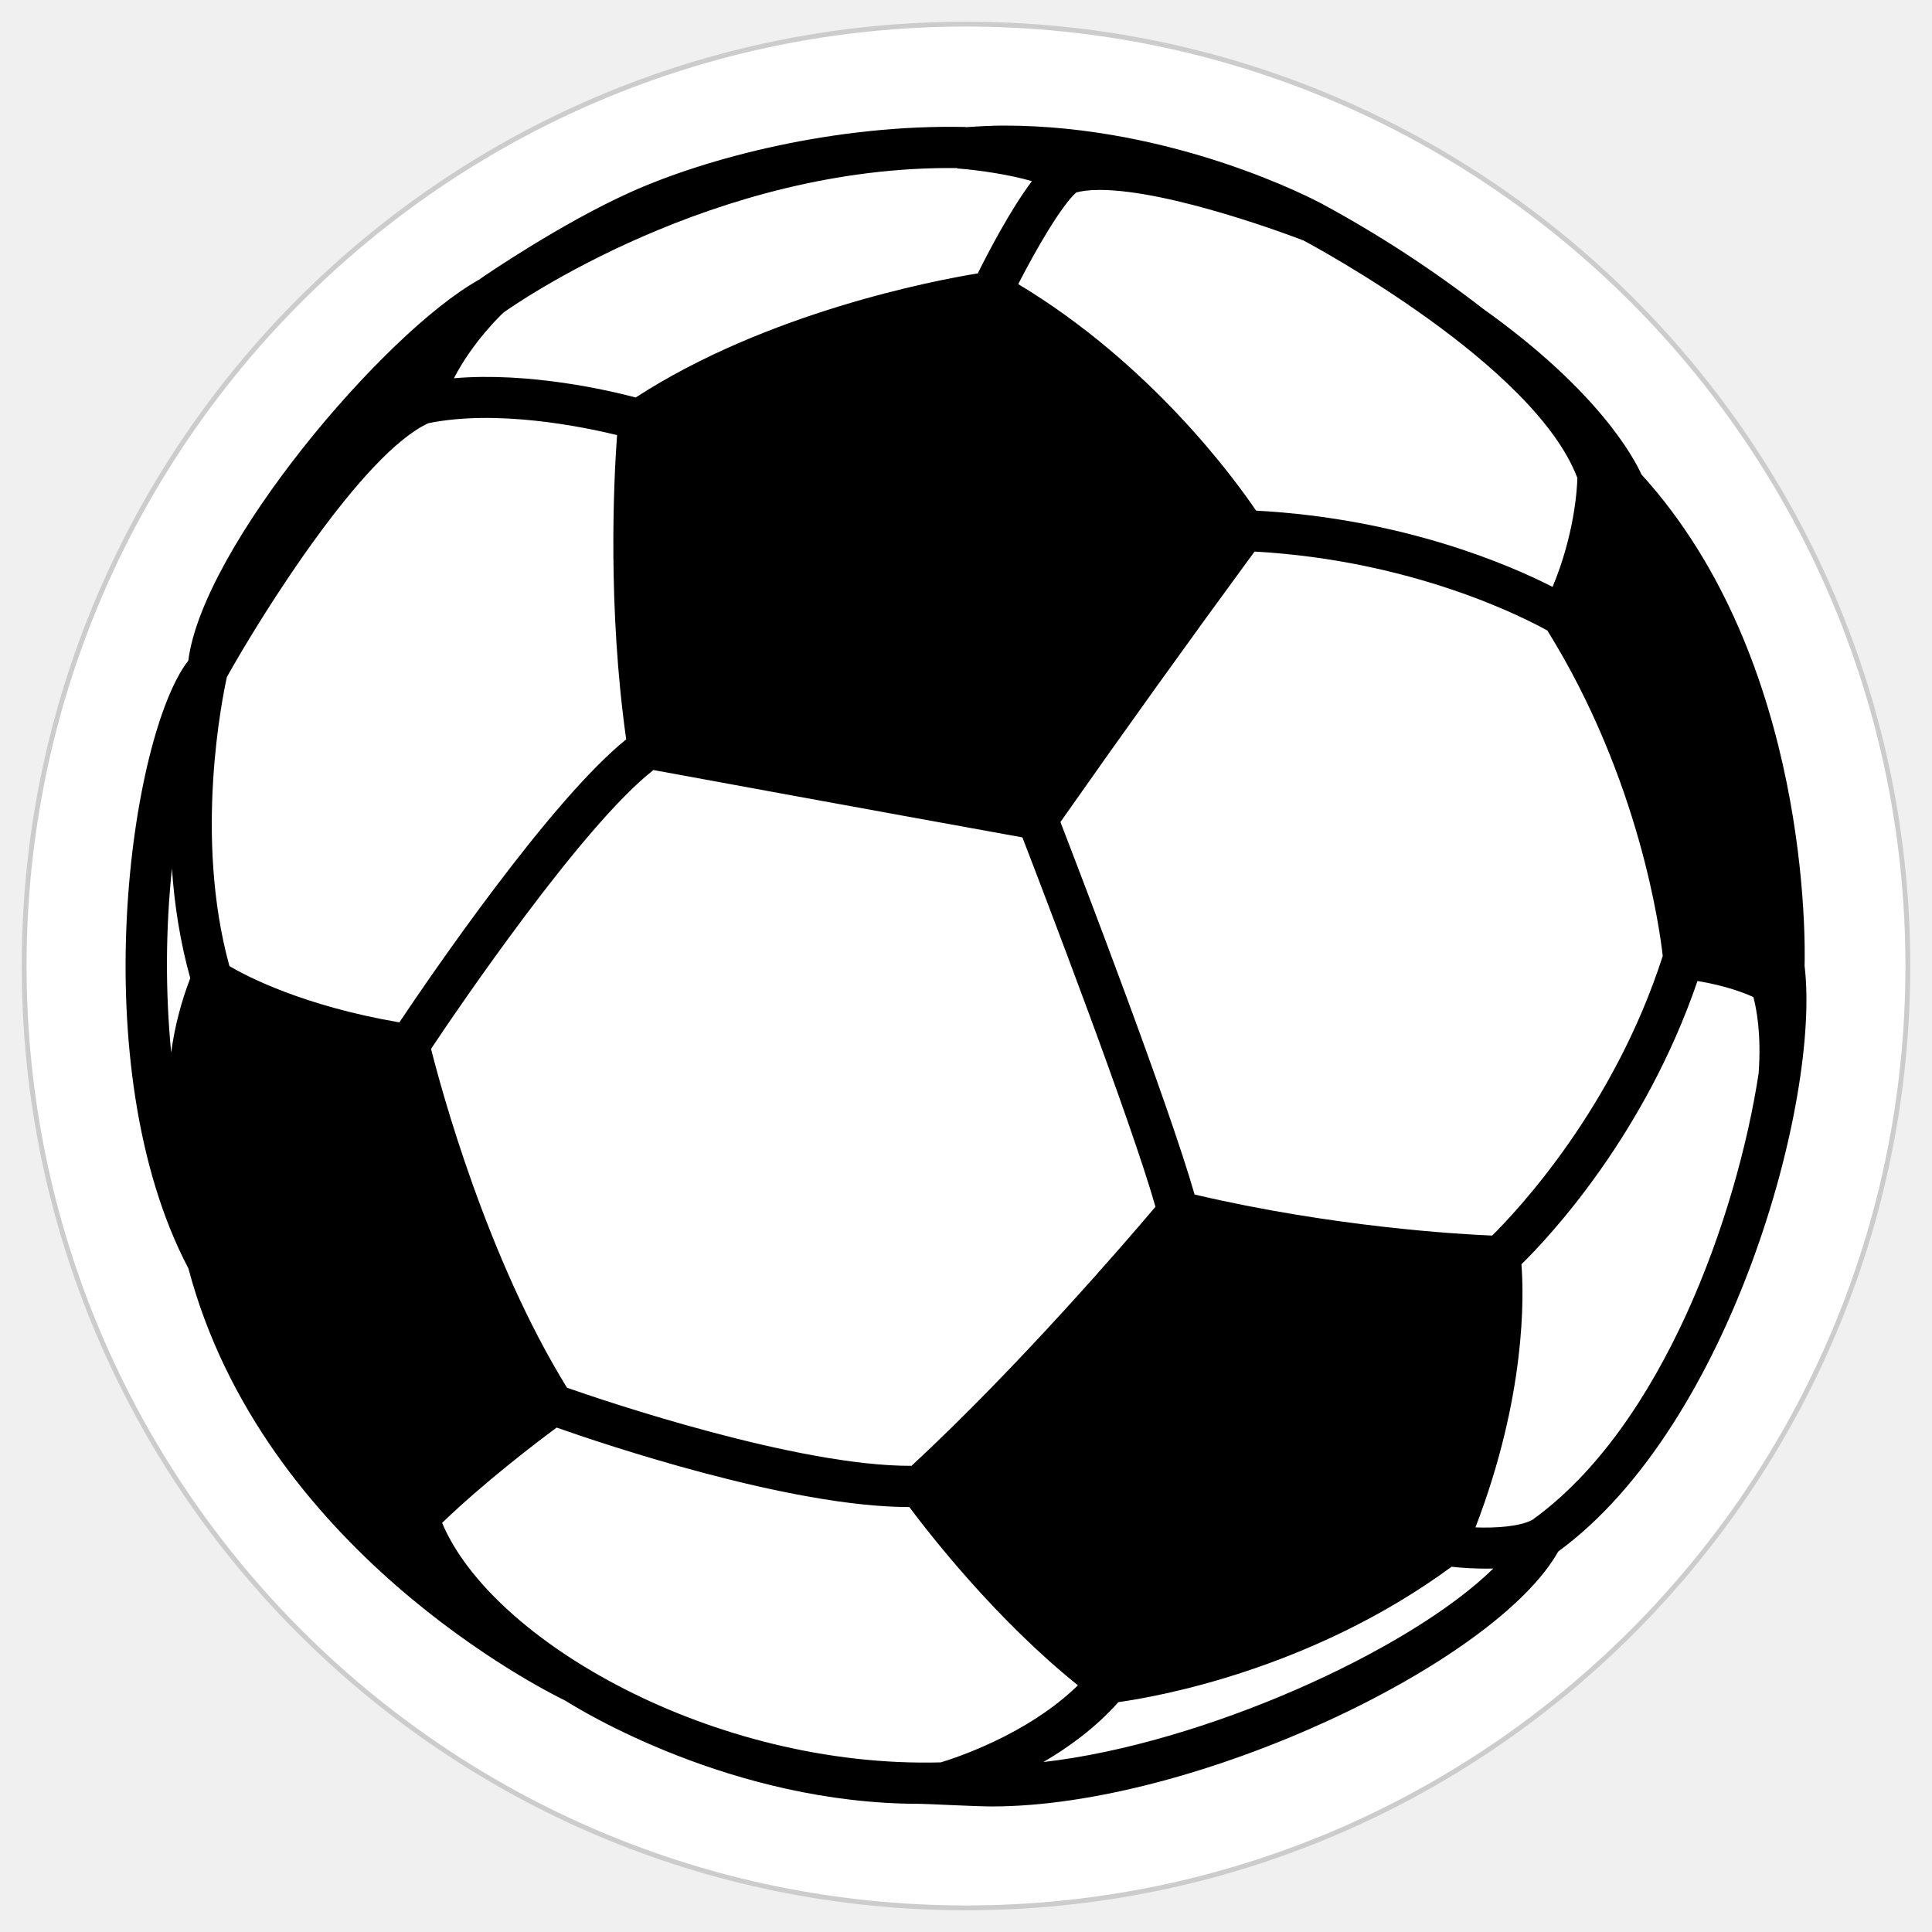
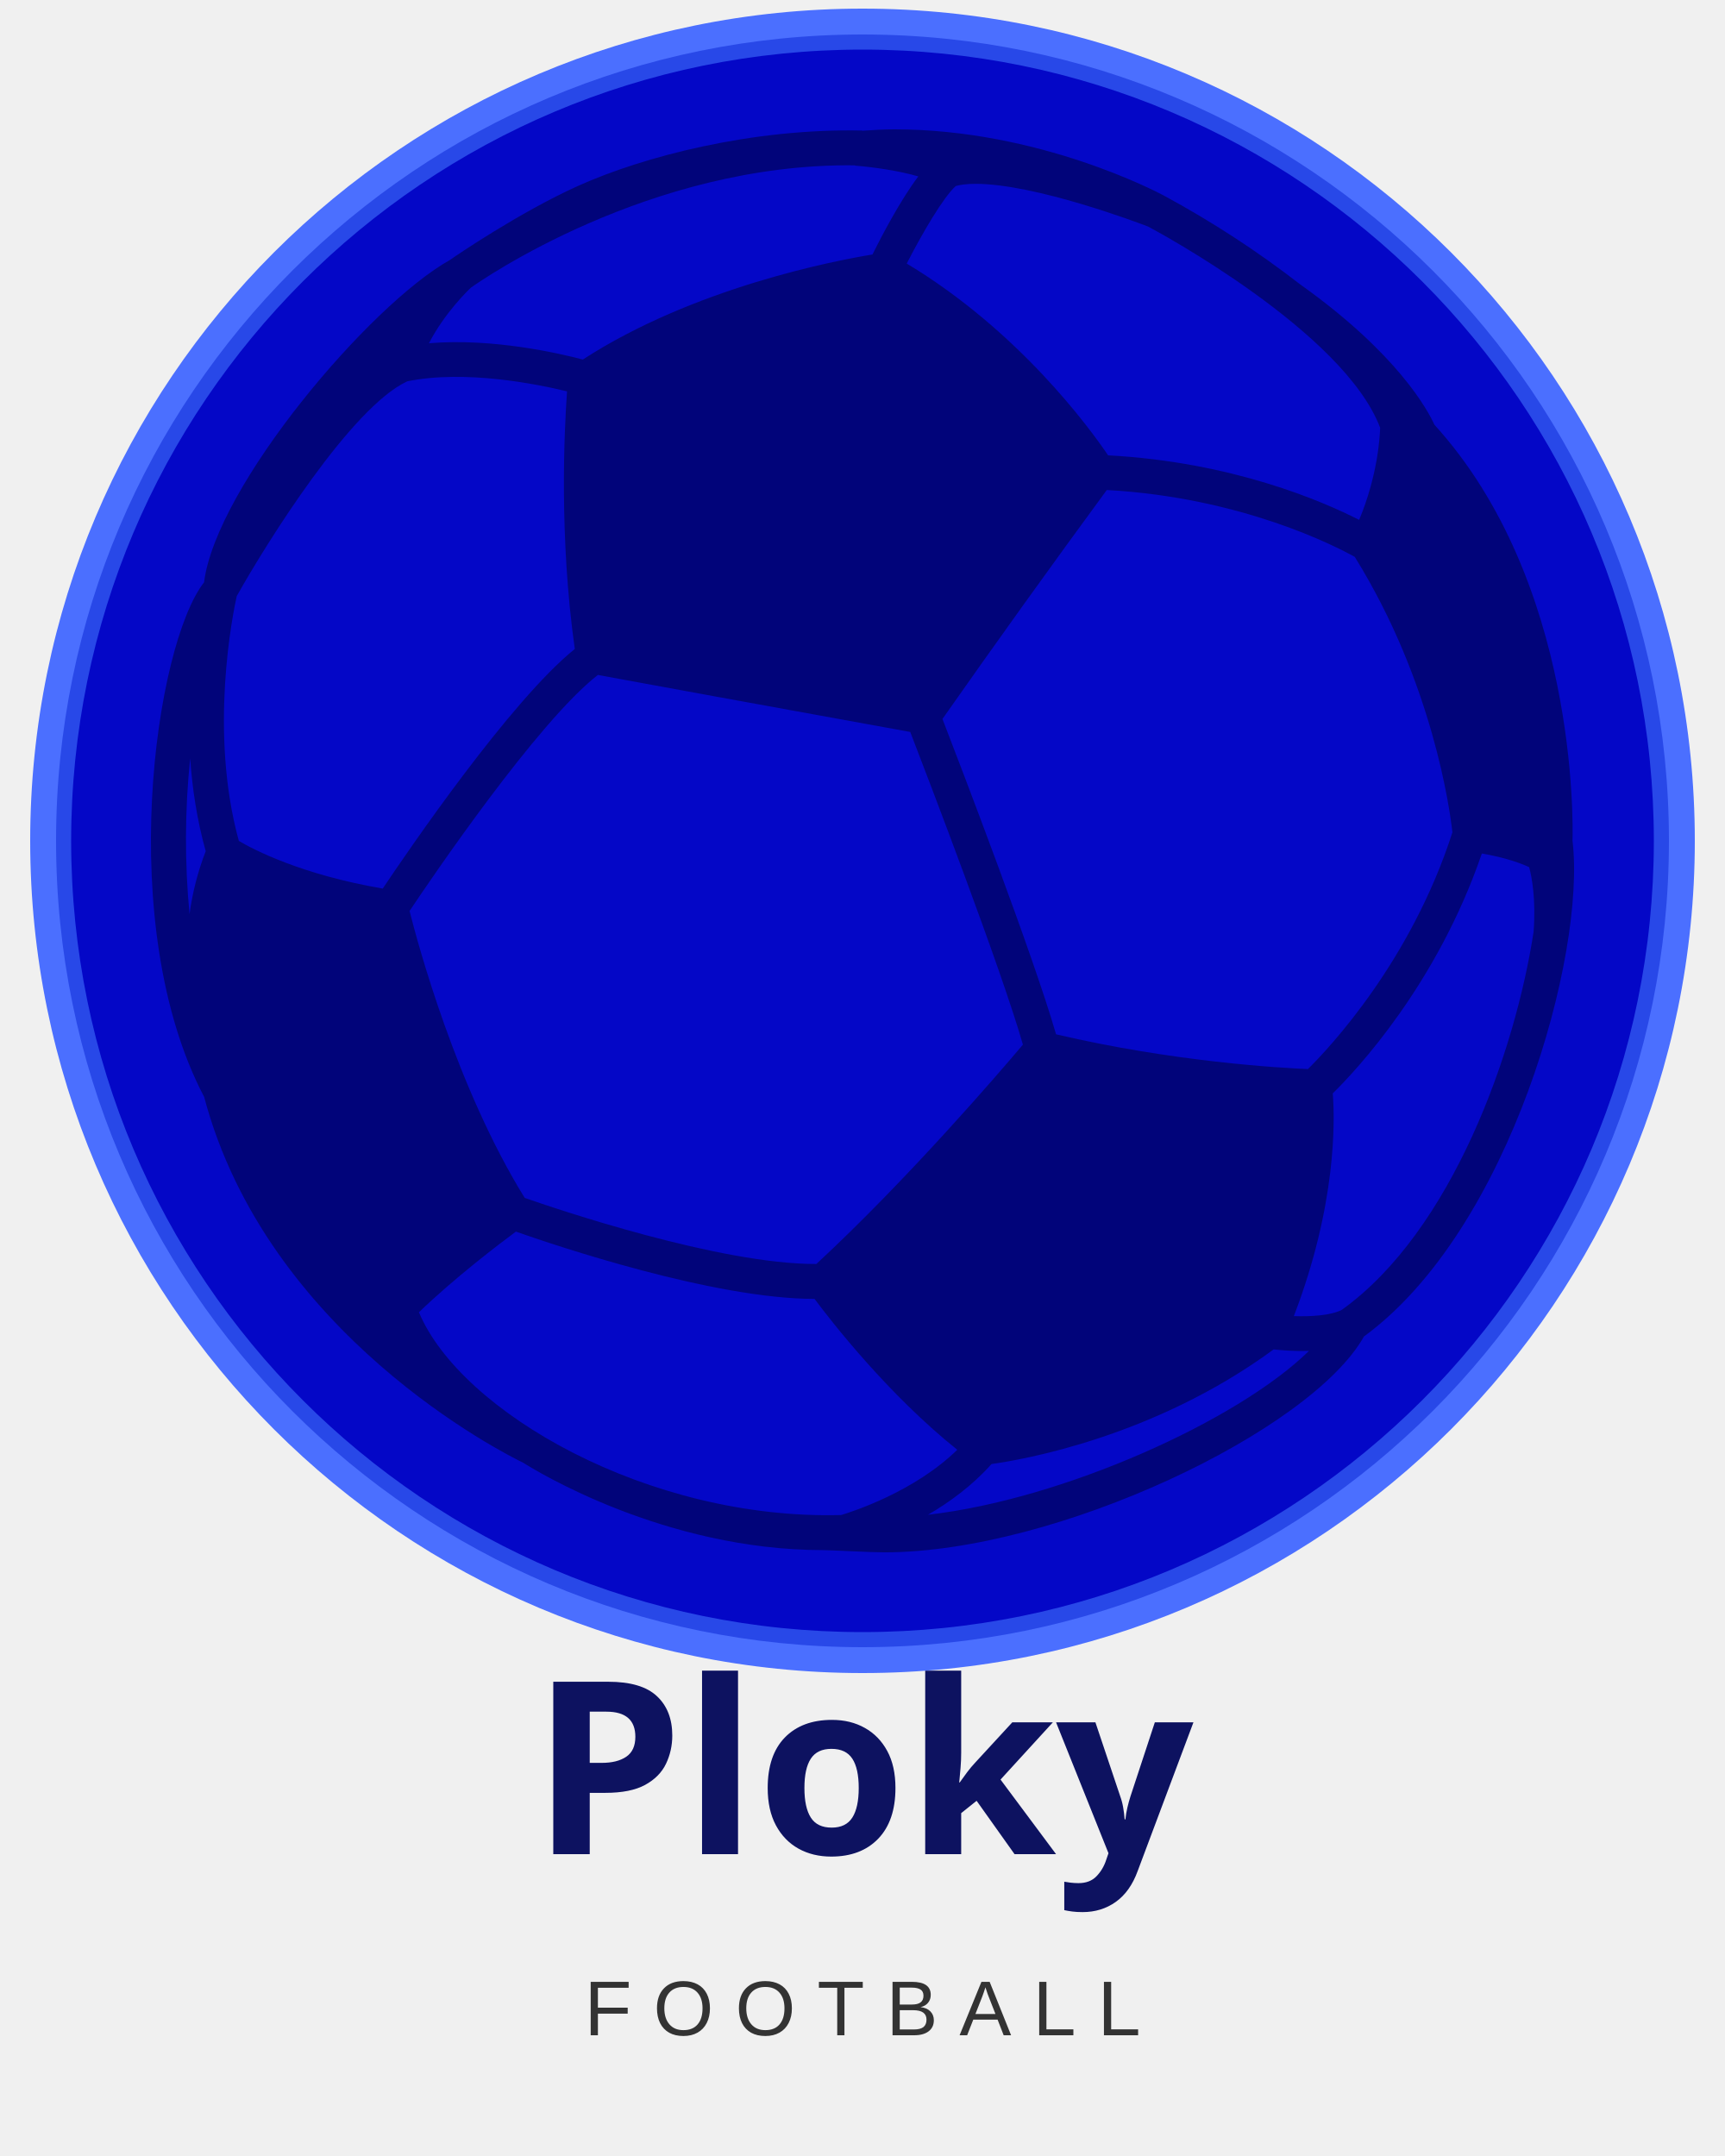
- <svg xmlns="http://www.w3.org/2000/svg" viewBox="0 0 400 400">
-   <circle cx="200" cy="200" r="195" fill="white" stroke="#ccc" stroke-width="1" />
-   <g transform="translate(200,200) scale(5.8) translate(-32,-32)">
-     <path d="M61.934 31.992c.021-.713.209-10.904-5.822-17.538c-.268-.593-1.539-2.983-5.641-5.904a41.959 41.959 0 0 0-5.775-3.763l-.008-.004C44.432 4.646 39.43 2 33.359 2c-.461 0-.917.027-1.368.058V2.05c-4.629-.101-9.227 1.09-11.998 2.341c-2.458 1.11-5.187 2.971-5.384 3.115C11.205 9.41 4.75 17.051 4.239 21.1c-2.063 2.637-3.787 14.482.004 21.697c2.658 10.027 12.664 15.045 13.46 15.43c.484.309 5.937 3.68 12.636 3.68c.281 0 1.98.094 2.586.094c7.241 0 17.971-5.104 20.217-9.102c6.171-4.514 9.37-16.147 8.792-20.907M17.758 47.055c-2.869-4.641-4.504-10.705-4.854-12.098c.908-1.361 5.387-7.965 7.939-9.952c1.445.266 7.479 1.374 13.17 2.404c.715 1.853 3.852 10.029 4.75 13.185c-.99 1.174-4.879 5.702-8.708 9.248c-4.065.019-10.979-2.326-12.297-2.787M53.824 14.58c-.012.45-.119 2.05-.885 3.887c-1.521-.777-5.344-2.441-10.584-2.722c-.793-1.171-3.777-5.254-8.49-8.086c.645-1.262 1.543-2.801 2.068-3.27c.17-.048.434-.092.836-.092c2.527 0 6.893 1.655 7.273 1.802c.403.213 8.251 4.439 9.782 8.481M11.773 34.012c-3.423-.584-5.458-1.648-6.066-2.008c-1.273-4.617-.248-9.607-.09-10.322c1.256-2.246 4.832-7.971 7.191-9.058c2.445-.499 5.494.121 6.736.424c-.117 1.615-.342 6.127.326 10.862c-2.706 2.178-6.989 8.447-8.097 10.102M31.685 3.53c.768.057 1.895.225 2.667.454c-.77 1.024-1.559 2.542-1.932 3.292c-1.57.257-7.533 1.397-12.211 4.43c-.943-.25-3.791-.917-6.488-.687c.668-1.293 1.666-2.249 1.773-2.347c.371-.266 7.513-5.263 16.191-5.155v.013m19.096 38.093c-1.17-.048-5.678-.305-10.621-1.466c-.947-3.302-4.074-11.444-4.789-13.296a556.586 556.586 0 0 1 6.928-9.654c5.688.312 9.682 2.387 10.455 2.82c3.295 5.299 4.018 10.711 4.117 11.615c-1.75 5.446-5.211 9.113-6.09 9.981M3.655 28.519c.084 1.266.287 2.599.654 3.917a11.738 11.738 0 0 0-.682 2.651a33.039 33.039 0 0 1 .028-6.568m9.644 23.359c1.508-1.453 3.367-2.867 4.088-3.401c1.63.574 8.324 2.837 12.591 2.837c.727.975 3.104 4.028 6.018 6.362c-1.814 1.775-4.434 2.613-4.897 2.752c-8.127.218-16.042-4.35-17.8-8.55m21.463 8.538c.922-.537 1.883-1.244 2.678-2.139c1.297-.179 6.863-1.137 11.893-4.832c.332.036.879.08 1.49.063c-3.018 2.957-10.382 6.26-16.061 6.908m15.424-8.376c1.807-4.708 1.73-8.258 1.641-9.392c.992-.972 4.396-4.599 6.285-10.113c1.018.17 1.68.429 1.994.574c.109.4.291 1.324.188 2.725c-.77 5.043-3.428 12.6-8.084 15.941c-.468.239-1.292.291-2.024.265" fill="#000000" />
+ <svg xmlns="http://www.w3.org/2000/svg" viewBox="0 0 400 500">
+   <defs>
+     <clipPath id="ball-clip">
+       <circle cx="200" cy="195" r="185" />
+     </clipPath>
+   </defs>
+   <circle cx="200" cy="195" r="193" fill="#4B6FFF" />
+   <circle cx="200" cy="195" r="187" fill="#2848E8" />
+   <circle cx="200" cy="195" r="185" fill="#0407C7" />
+   <g clip-path="url(#ball-clip)">
+     <g transform="translate(200,195) scale(5.5) translate(-32,-32)">
+       <path d="M61.934 31.992c.021-.713.209-10.904-5.822-17.538c-.268-.593-1.539-2.983-5.641-5.904a41.959 41.959 0 0 0-5.775-3.763l-.008-.004C44.432 4.646 39.43 2 33.359 2c-.461 0-.917.027-1.368.058V2.05c-4.629-.101-9.227 1.09-11.998 2.341c-2.458 1.11-5.187 2.971-5.384 3.115C11.205 9.41 4.75 17.051 4.239 21.1c-2.063 2.637-3.787 14.482.004 21.697c2.658 10.027 12.664 15.045 13.46 15.43c.484.309 5.937 3.68 12.636 3.68c.281 0 1.98.094 2.586.094c7.241 0 17.971-5.104 20.217-9.102c6.171-4.514 9.37-16.147 8.792-20.907M17.758 47.055c-2.869-4.641-4.504-10.705-4.854-12.098c.908-1.361 5.387-7.965 7.939-9.952c1.445.266 7.479 1.374 13.17 2.404c.715 1.853 3.852 10.029 4.75 13.185c-.99 1.174-4.879 5.702-8.708 9.248c-4.065.019-10.979-2.326-12.297-2.787M53.824 14.58c-.012.45-.119 2.05-.885 3.887c-1.521-.777-5.344-2.441-10.584-2.722c-.793-1.171-3.777-5.254-8.49-8.086c.645-1.262 1.543-2.801 2.068-3.27c.17-.048.434-.092.836-.092c2.527 0 6.893 1.655 7.273 1.802c.403.213 8.251 4.439 9.782 8.481M11.773 34.012c-3.423-.584-5.458-1.648-6.066-2.008c-1.273-4.617-.248-9.607-.09-10.322c1.256-2.246 4.832-7.971 7.191-9.058c2.445-.499 5.494.121 6.736.424c-.117 1.615-.342 6.127.326 10.862c-2.706 2.178-6.989 8.447-8.097 10.102M31.685 3.53c.768.057 1.895.225 2.667.454c-.77 1.024-1.559 2.542-1.932 3.292c-1.57.257-7.533 1.397-12.211 4.43c-.943-.25-3.791-.917-6.488-.687c.668-1.293 1.666-2.249 1.773-2.347c.371-.266 7.513-5.263 16.191-5.155v.013m19.096 38.093c-1.17-.048-5.678-.305-10.621-1.466c-.947-3.302-4.074-11.444-4.789-13.296a556.586 556.586 0 0 1 6.928-9.654c5.688.312 9.682 2.387 10.455 2.82c3.295 5.299 4.018 10.711 4.117 11.615c-1.75 5.446-5.211 9.113-6.09 9.981M3.655 28.519c.084 1.266.287 2.599.654 3.917a11.738 11.738 0 0 0-.682 2.651a33.039 33.039 0 0 1 .028-6.568m9.644 23.359c1.508-1.453 3.367-2.867 4.088-3.401c1.63.574 8.324 2.837 12.591 2.837c.727.975 3.104 4.028 6.018 6.362c-1.814 1.775-4.434 2.613-4.897 2.752c-8.127.218-16.042-4.35-17.8-8.55m21.463 8.538c.922-.537 1.883-1.244 2.678-2.139c1.297-.179 6.863-1.137 11.893-4.832c.332.036.879.08 1.49.063c-3.018 2.957-10.382 6.26-16.061 6.908m15.424-8.376c1.807-4.708 1.73-8.258 1.641-9.392c.992-.972 4.396-4.599 6.285-10.113c1.018.17 1.68.429 1.994.574c.109.4.291 1.324.188 2.725c-.77 5.043-3.428 12.6-8.084 15.941c-.468.239-1.292.291-2.024.265" fill="#01047A" />
+     </g>
  </g>
+   <circle cx="200" cy="195" r="185" fill="none" stroke="#2848E8" stroke-width="3" />
+   <text x="200" y="430" font-family="Arial Black, sans-serif" font-size="56" font-weight="900" fill="#0D1260" text-anchor="middle">Ploky</text>
+   <text x="200" y="472" font-family="Arial, sans-serif" font-size="18" font-weight="400" fill="#333333" text-anchor="middle" letter-spacing="5">FOOTBALL</text>
</svg>
